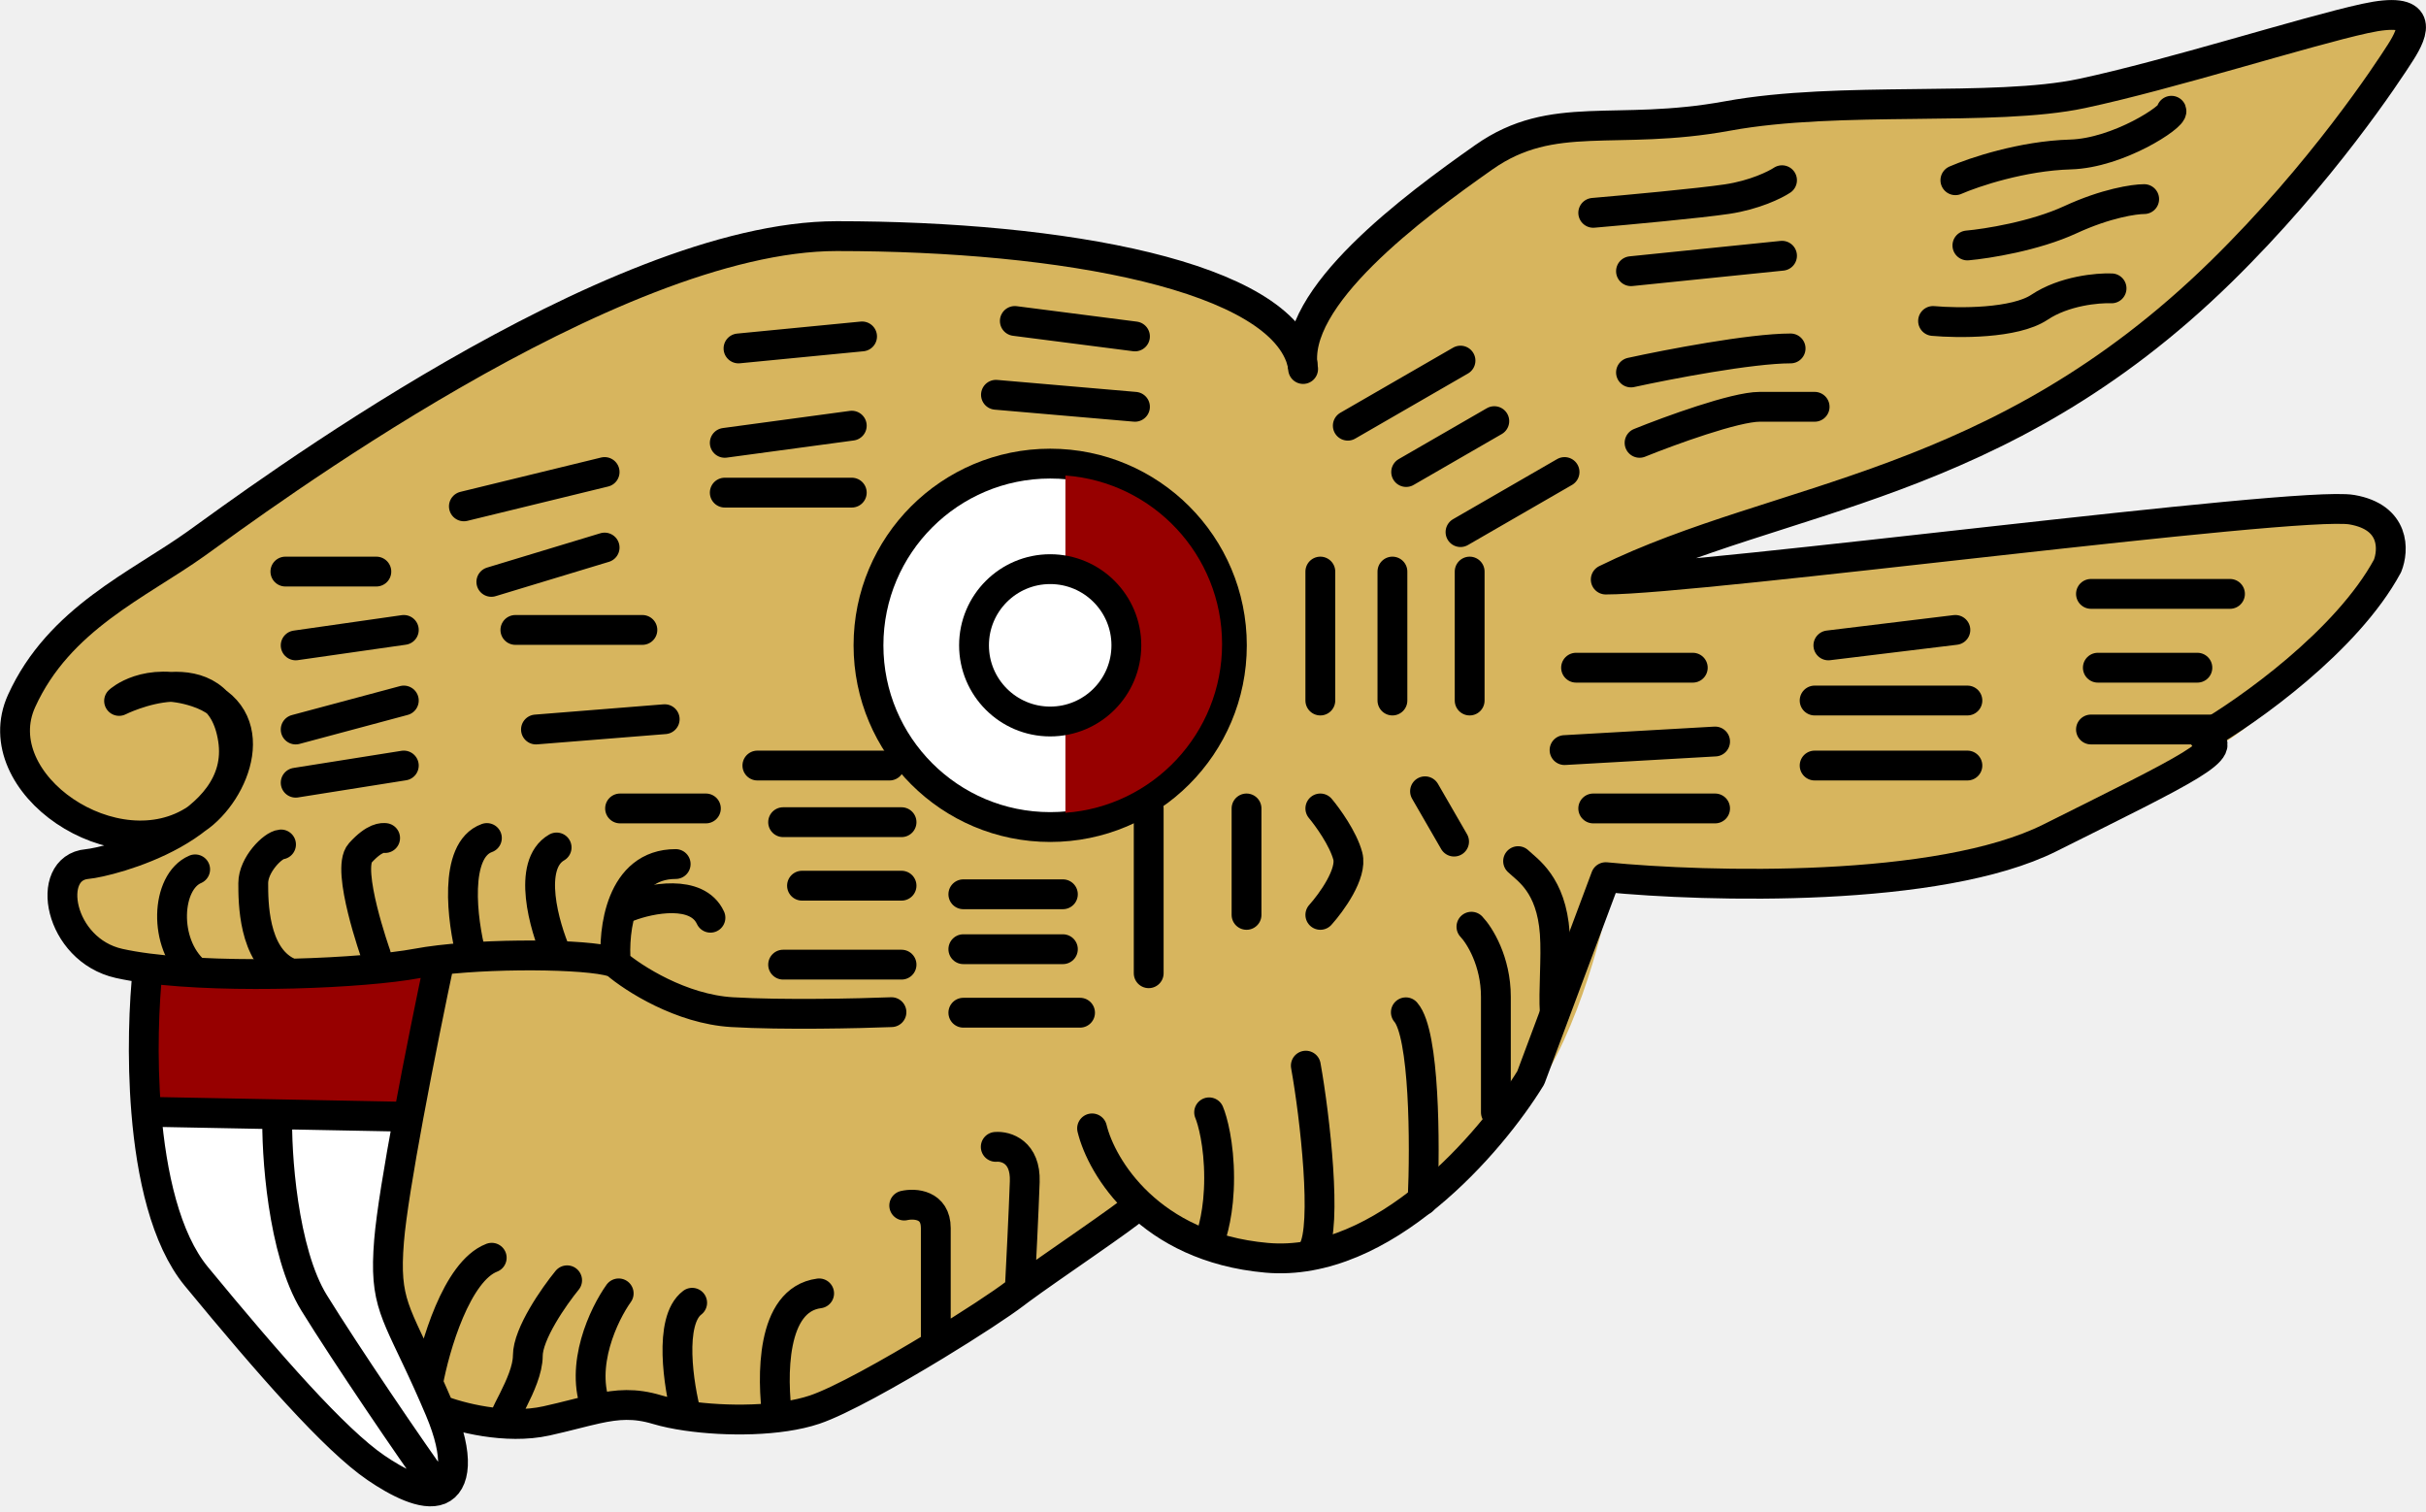
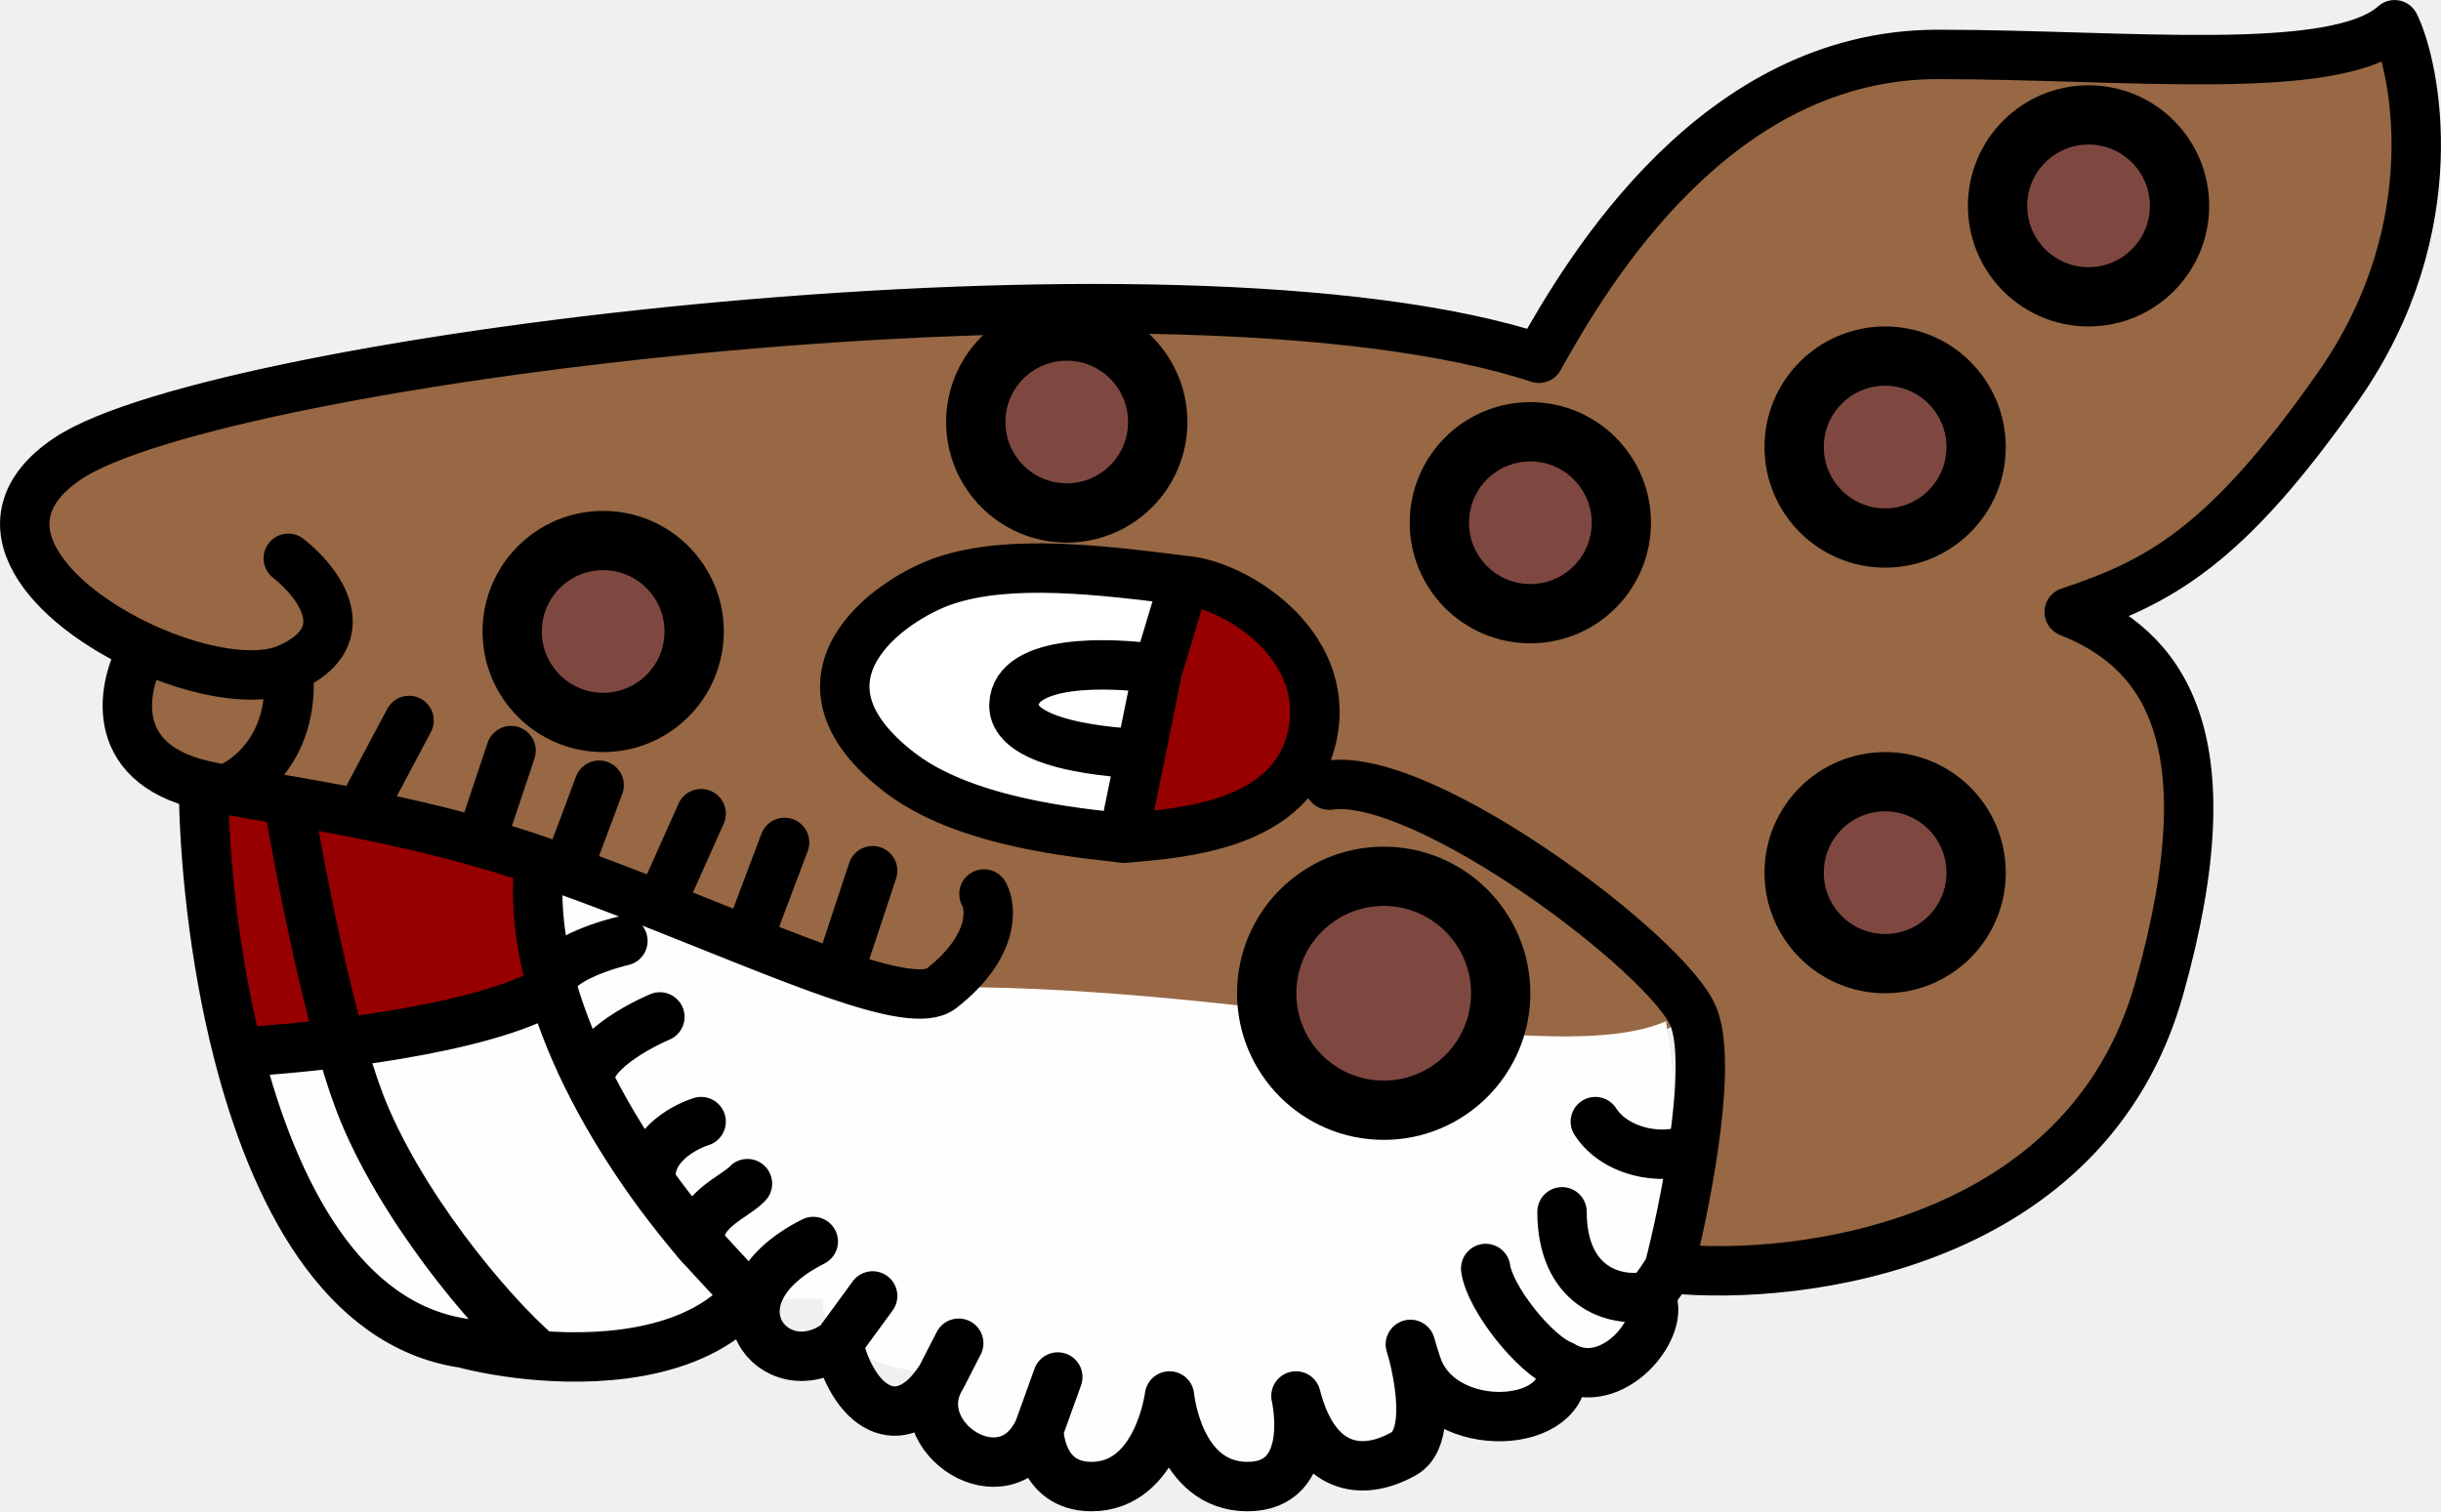
- <svg xmlns="http://www.w3.org/2000/svg" width="244" height="152" viewBox="0 0 244 152" fill="none">
-   <path d="M44.431 144.579C45.707 147.811 46.419 148.551 44.963 150.213C43.191 152.235 41.348 150.958 38.266 148.619C35.183 146.28 18.919 128.528 17.43 126.508C16.24 124.892 14.667 116.197 14.029 112.051H39.754C39.364 114.355 40.009 119.589 39.754 124.181C39.435 129.922 42.837 140.54 44.431 144.579Z" fill="white" />
-   <path d="M10.934 96.689C15.006 99.281 36.383 97.769 45.56 96.689C44.558 99.62 40.034 116.578 38.908 122.069C37.781 127.56 40.008 134.573 42.63 138.891C42.63 138.891 44 143.51 50.94 143.51C56.493 143.51 61.193 141.501 61.193 141.501C61.193 141.501 62.387 140.742 67.384 142.593C72.381 144.444 78.257 144.084 84.315 140.482C86.244 139.335 92.857 135.997 94.704 134.88C96.894 133.556 98.861 133.656 104.631 128.943C108.621 125.686 113.037 122.311 113.885 120.615C114.811 123.854 123.422 127.565 131.75 126.409C140.079 125.252 146.968 118.764 153.215 111.361C158.212 105.438 161.158 94.241 162.006 89.383H186.066C196.708 89.383 206.194 82.442 219.149 77.121C229.514 72.864 238.274 60.541 241.359 54.912C240.742 53.909 238.814 51.812 236.038 51.441C232.567 50.979 218.224 52.136 209.433 53.061C202.4 53.801 177.352 56.608 165.708 57.919C162.314 58.382 157.564 58.798 165.708 56.763C175.887 54.218 203.417 43.807 203.417 43.807C203.417 43.807 230.855 19.229 233.4 16.453C235.436 14.232 240.433 6.174 241.359 2.627C233.028 3.98 211.88 9.571 193.002 10.682C169.405 12.07 163.857 9.914 153.215 13.847C144.701 16.993 130.928 30.312 130.08 34.09C127.689 32.162 118.605 27.566 101.393 24.605C84.18 21.644 67.384 27.227 61.138 30.389C47.05 36 19.495 54.827 13.017 58.898C4.92 63.988 1.208 70.005 1.439 75.094C1.625 79.166 9.932 83.445 13.017 84.062L9.778 86.375C2.144 91.696 5.844 93.451 10.934 96.689Z" fill="#D7B55E" />
-   <path d="M43.328 97.725L14.079 98.414L14.538 112.733L39.423 113.422L43.328 97.725Z" fill="#970000" />
-   <path d="M61.944 96.89C60.438 95.998 50.631 95.798 44.221 96.553C43.403 96.65 42.64 96.762 41.957 96.89C36.605 97.893 23.138 98.451 14.864 97.382C13.808 97.245 12.836 97.082 11.977 96.89C5.905 95.532 4.435 87.273 8.772 86.896C10.925 86.709 24.803 83.269 23.433 74.349C22.064 65.43 11.977 70.492 11.977 70.492C11.977 70.492 14.71 67.957 19.756 69.605C26.755 71.891 23.718 79.68 19.756 82.356C11.664 87.825 -1.598 78.788 2.173 70.492C5.944 62.196 13.959 58.802 19.756 54.653C25.554 50.505 61.451 23.747 84.156 23.747C106.862 23.747 128.946 27.737 131.007 36.616M61.944 96.89C63.703 98.398 68.505 101.49 73.634 101.792C78.763 102.094 86.456 101.918 89.661 101.792M61.944 96.89C61.642 93.558 62.422 86.896 67.957 86.896M44.221 149.825C42.629 150.49 39.925 149.053 37.81 147.611C33.663 144.783 27.062 137.24 19.756 128.378C16.641 124.599 15.228 118.137 14.71 111.809C14.256 106.266 14.489 100.826 14.864 97.382M44.221 96.553C43.417 100.33 42.153 106.515 41.079 112.314C40.137 117.4 39.341 122.188 39.13 124.796C38.621 131.074 39.791 131.855 43.054 139.095C43.417 139.9 43.806 140.785 44.221 141.766C46.253 146.57 45.75 149.185 44.221 149.825M44.221 141.766C46.106 142.52 50.895 143.802 54.968 142.897C57.012 142.443 58.6 141.989 60.013 141.681M27.894 112.061C27.769 115.833 28.42 125.889 31.587 131.018C34.755 136.147 41.33 145.838 44.221 149.825M14.71 111.809L41.079 112.314M114.435 121.24C113.424 122.251 105.514 127.543 102.564 129.731M43.054 139.095C43.719 135.458 45.929 127.846 49.456 126.491M57.04 128.759C55.722 130.371 53.086 134.143 53.086 136.344C53.086 139.095 49.971 143.171 50.749 143.171M62.226 130.075C60.751 132.136 58.242 137.342 60.013 141.681M94.12 135.299C89.585 138.058 84.475 140.911 81.932 141.766C78.43 142.943 73.047 142.972 69.059 142.39C67.935 142.227 66.922 142.014 66.093 141.766C63.836 141.089 62.119 141.222 60.013 141.681M69.059 142.39C68.251 139.353 67.231 132.825 69.616 131.018M78.186 142.551C77.646 138.542 77.512 130.713 82.387 130.075M90.944 121.24C92.003 121.002 94.12 121.123 94.12 123.509C94.12 125.894 94.12 132.363 94.12 135.299M94.12 135.299C97.588 133.191 100.718 131.137 102.107 130.075C102.244 129.97 102.397 129.855 102.564 129.731M100.149 115.34C101.165 115.254 103.17 115.833 103.066 118.841C102.963 121.849 102.688 127.355 102.564 129.731" stroke="black" stroke-width="3" stroke-linecap="round" stroke-linejoin="round" />
-   <path d="M19.629 97.725C16.36 94.89 16.702 88.679 19.629 87.431M28.265 84.927C27.447 84.991 25.47 86.966 25.47 88.817C25.47 90.668 25.47 96.013 28.87 97.725M37.806 96.013C37.806 96.013 34.75 87.41 36.233 85.78C37.715 84.149 38.518 84.263 38.734 84.279M47.38 96.013C46.496 92.61 45.576 85.498 48.971 84.279M55.983 96.013C54.73 93.142 52.976 86.966 55.983 85.23" stroke="black" stroke-width="3" stroke-linecap="round" />
-   <path d="M63.236 91.18C65.419 90.344 70.118 89.397 71.455 92.294" stroke="black" stroke-width="3" stroke-linecap="round" />
-   <path d="M109.838 113.482C110.78 117.379 115.607 125.437 127.373 126.493C139.139 127.549 150 114.865 153.959 108.391L161.502 88.216C171.746 89.222 195.027 89.838 206.189 84.256C220.142 77.28 224.667 75.206 221.651 74.074C226.113 71.497 236.056 64.458 240.129 56.916C240.757 55.344 240.921 52.013 236.546 51.259C231.078 50.316 171.118 58.284 161.502 58.284C179.037 49.674 200.882 49.374 223.413 27.297C233.529 17.385 240.129 7.326 241.449 5.252C242.769 3.178 243.9 0.538 237.866 1.858C231.833 3.178 218.257 7.515 209.394 9.4C200.532 11.286 185.071 9.589 173.758 11.663C162.444 13.737 156.222 10.909 149.245 15.811C142.269 20.713 129.744 29.946 131.064 37.111" stroke="black" stroke-width="3" stroke-linecap="round" stroke-linejoin="round" />
-   <circle cx="105.625" cy="64.9" r="18.275" fill="white" stroke="black" stroke-width="3" stroke-linecap="round" />
-   <path d="M107.157 47.823C115.965 48.464 122.912 55.812 122.912 64.782C122.912 73.753 115.965 81.101 107.157 81.742V47.823Z" fill="#970000" />
-   <circle cx="105.625" cy="64.9" r="7.661" fill="white" stroke="black" stroke-width="3" stroke-linecap="round" />
-   <path d="M28.703 57.483H37.852M29.739 64.906L40.614 63.352M29.739 73.365L40.614 70.451M29.739 78.716L40.614 76.99M46.656 50.923L60.811 47.471M49.418 58.519L60.811 55.067M51.835 63.352H64.609M53.906 73.365L66.853 72.329M74.276 35.042L86.705 33.834M72.895 44.536L85.669 42.81M72.895 49.543H85.669M102.068 32.28L114.152 33.834M100.17 39.703L114.152 40.911M135.557 42.81L146.893 36.266M141.427 47.471L150.292 42.353M146.893 53.513L157.358 47.471M132.795 70.451V57.483M140.046 57.483V70.451M147.814 57.483V70.451M62.365 81.305H70.996M115.533 81.305V97.877M125.373 81.305V92.008M132.795 81.305C133.52 82.168 135.087 84.334 135.557 86.089C136.028 87.845 133.912 90.767 132.795 92.008M143.325 79.579L146.247 84.639M96.89 89.937H106.902M96.89 95.46H106.902M96.89 101.848H108.628M76.175 76.99H89.467M78.764 82.686H90.675M80.663 89.073H90.675M78.764 97.014H90.675M160.243 21.405C163.58 21.117 170.945 20.438 173.707 20.024C176.469 19.61 178.541 18.585 179.231 18.125M164.04 27.274L179.231 25.721M164.04 37.459C167.723 36.653 176.089 35.042 180.094 35.042M164.903 44.536C167.896 43.328 174.501 40.911 176.987 40.911C179.473 40.911 181.705 40.911 182.511 40.911M196.666 18.125C198.508 17.32 203.399 15.674 208.232 15.536C213.065 15.398 218.624 11.713 218.394 11.138M197.875 24.685C199.831 24.512 204.641 23.753 208.232 22.096C211.823 20.438 214.677 20.024 215.655 20.024M194.422 32.28C196.954 32.51 202.639 32.556 205.125 30.899C207.611 29.242 210.994 28.943 212.375 29M158.516 67.15H170.255M157.358 75.436L172.499 74.573M160.243 81.305H172.499M183.892 64.906L196.666 63.352M182.511 70.451H197.875M182.511 76.99H197.875M210.303 59.727H224.286M210.994 67.15H221.006M210.303 73.365H222.387" stroke="black" stroke-width="3" stroke-linecap="round" />
-   <path d="M121.61 111.867C121.946 112.649 122.616 115.064 122.616 118.462C122.616 121.86 121.946 123.948 121.61 124.955M131.335 107.172C132.267 112.351 133.495 123.313 132.064 125.728M143.085 120.712C143.345 114.974 143.274 103.952 141.396 101.806M147.991 93.199C148.811 94.056 150.451 96.664 150.451 100.241C150.451 103.818 150.451 108.96 150.451 111.867M152.686 86.604C153.618 87.498 156.023 88.93 156.375 93.855C156.554 96.359 156.226 99.719 156.375 101.806" stroke="black" stroke-width="3" stroke-linecap="round" />
+ <svg xmlns="http://www.w3.org/2000/svg" width="247" height="153" viewBox="0 0 247 153" fill="none">
+   <path d="M6.897 45.935C79.389 23.391 138.511 32.774 155.722 35.811C160.784 26.699 173.744 5.054 196.083 5.054C214.991 5.054 236.301 7.455 242.303 2.052C244.328 6.102 247.94 22.47 236.601 38.668C225.262 54.867 218.492 58.477 209.38 61.494C218.492 65.121 225.782 73.675 218.492 99.593C211.203 125.511 182.383 129.291 168.884 127.941C169.662 124.927 170.696 120.221 171.367 115.563C172.124 110.31 172.42 105.116 171.367 102.478C151.594 116.607 112.389 106.442 95.258 99.593C93.749 100.776 89.968 100.005 84.803 98.244C82.086 97.317 78.987 96.117 75.633 94.784C72.831 93.67 69.851 92.464 66.77 91.246C63.719 90.04 60.568 88.824 57.39 87.677C56.452 87.339 55.512 87.006 54.572 86.682C52.589 85.998 50.592 85.378 48.611 84.816C44.373 83.613 40.204 82.669 36.382 81.905C33.79 81.386 31.357 80.95 29.17 80.572C26.67 80.14 24.491 79.783 22.764 79.464C21.927 79.309 21.196 79.164 20.586 79.023C10.63 76.725 12.414 68.797 14.55 65.121C5.161 60.83 -4.167 49.376 6.897 45.935Z" fill="#976843" />
+   <path d="M24.199 106.392L21.605 81.044L54.028 87.803V101.637L35.871 106.392H24.199Z" fill="#970000" />
+   <path d="M134.629 74.333C136.506 65.136 126.684 59.131 121.679 58.756L118.874 71.705L115.486 84.843C121.554 84.342 132.753 83.529 134.629 74.333Z" fill="#970000" />
+   <path d="M96.232 99.907C127.572 99.907 157.346 108.265 168.586 103.366L170.377 116.708C170.377 124.378 168.649 134.516 162.29 136.652C160.204 137.353 158.337 137.067 156.722 136.231C158.332 139.284 158.873 142.305 156.304 143.857C151.027 147.044 143.594 139.702 141.919 136.838C143.7 140.178 142.545 146.507 136.682 146.507C130.708 146.507 131.377 142.653 130.735 140.726C131.618 144.66 131.987 152.481 126.399 152.288C121.515 152.12 119.71 147.156 119.278 143.763C119.335 146.699 118.332 150.767 113.873 150.602C108.67 150.409 103.515 147.792 101.588 146.507C95.229 148.434 95.063 142.847 93.676 138.759C86.413 138.759 82.415 133.194 83.424 131.465H72.184C71.608 133.338 66.305 136.998 49.705 136.652C33.105 136.307 25.208 116.335 23.335 106.392L55.325 99.907V86.506C57.63 87.227 76.098 99.907 96.232 99.907Z" fill="#FFFEFE" />
+   <path d="M115.701 76.283L113.956 84.843C111.954 84.467 98.716 83.818 91.434 78.275C78.861 68.703 88.483 61.225 94.114 59.349C100.702 57.153 111.704 57.693 120.149 58.756L117.446 67.724L115.701 76.283Z" fill="white" />
+   <path d="M119.867 58.756C111.422 57.693 102.245 56.56 95.657 58.756C90.026 60.632 78.579 68.703 91.153 78.275C98.434 83.818 111.672 84.467 113.674 84.843C119.742 84.342 130.94 83.529 132.817 74.333C134.694 65.137 124.872 59.132 119.867 58.756ZM113.674 84.843L117.164 67.724M119.867 58.756L117.164 67.724M115.419 76.283C115.419 76.283 102.451 75.985 102.601 71.331C102.751 66.676 112.372 66.987 117.164 67.724" stroke="black" stroke-width="5" stroke-linejoin="round" />
+   <path d="M168.884 128.393C182.383 129.743 211.203 125.963 218.492 100.045C225.782 74.127 218.492 65.573 209.381 61.946C218.492 58.929 225.262 55.319 236.601 39.121C247.94 22.922 244.328 6.554 242.303 2.505C236.301 7.907 214.992 5.507 196.083 5.507C173.744 5.507 160.785 27.151 155.722 36.263C119.216 24.256 22.083 36.263 6.897 46.388C-2.744 52.815 5.161 61.282 14.55 65.573C19.951 68.041 25.843 69.127 29.17 67.648C36.46 64.409 32.208 58.874 29.17 56.512M29.17 67.648C29.929 75.381 25.215 79.049 22.764 79.916M168.884 128.393C168.436 129.156 167.786 130.124 166.945 131.171M168.884 128.393C169.662 125.379 170.696 120.674 171.367 116.016M134.51 79.475C144.083 78.039 168.884 96.707 171.367 102.93C172.42 105.569 172.124 110.762 171.367 116.016M22.764 79.916C21.927 79.761 21.196 79.616 20.586 79.475C10.63 77.177 12.414 69.25 14.55 65.573M20.586 79.475C20.651 86.601 21.594 96.746 24.076 106.489M99.567 90.484C100.364 91.921 100.62 95.843 95.259 100.045C93.749 101.229 89.968 100.457 84.803 98.696M59.971 110.088C58.309 106.865 56.889 103.481 55.899 100.045C54.664 95.755 54.1 91.382 54.572 87.134M36.382 82.357C40.205 83.121 44.373 84.065 48.611 85.268C50.592 85.831 52.589 86.45 54.572 87.134C55.512 87.458 56.452 87.791 57.39 88.129M29.17 81.024C30.298 87.848 33.319 103.504 36.382 111.546C40.212 121.598 49.306 132.704 54.572 137.203M22.764 79.916C24.491 80.235 26.67 80.592 29.17 81.024C31.357 81.403 33.79 81.838 36.382 82.357M75.633 119.806C74.359 121.211 70.062 122.655 70.945 126.154C68.975 123.943 74.8 130.374 75.633 131.171C70.764 136.852 61.786 137.772 54.572 137.203C51.574 136.967 48.88 136.473 46.913 135.958C34.63 134.138 27.706 120.744 24.076 106.489M24.076 106.489C31.775 106.092 48.92 104.247 55.899 100.045M55.899 100.045C55.153 97.737 60.342 95.878 63.03 95.237M84.803 98.696L88.301 88.129M57.39 88.129C60.568 89.276 63.719 90.493 66.77 91.698C69.851 92.916 72.831 94.123 75.633 95.237C78.987 96.57 82.087 97.77 84.803 98.696M75.633 95.237L79.389 85.268M66.77 91.698L70.945 82.357M57.39 88.129L60.626 79.475M48.611 85.268L51.713 75.974M36.382 82.357L41.393 72.925M107.035 139.378L105.115 144.71M105.115 144.71C105.115 144.71 105.115 150.466 110.447 150.466C117.186 150.466 118.339 141.297 118.339 141.297C118.339 141.297 119.192 150.466 126.231 150.466C133.269 150.466 131.136 141.297 131.136 141.297C133.038 148.753 137.713 149.573 142.049 147.141C146.385 144.71 140.93 130.858 143.371 138.186C145.813 145.514 159.077 144.71 158.058 138.186M105.115 144.71C101.703 152.172 91.509 145.406 95.259 139.378M84.803 135.958C86.587 143.136 91.539 145.359 95.259 139.378L97.01 135.958M88.301 131.171L84.803 135.958M82.293 125.662C70.945 131.398 78.338 140.745 84.803 135.958M70.945 126.154C70.945 126.154 68.32 123.128 65.948 119.806M70.945 113.527C69.006 114.142 65.291 116.26 65.948 119.806M65.948 119.806C63.83 116.84 61.76 113.556 59.971 110.088M66.77 102.93C63.872 104.17 58.455 107.337 59.971 110.088M166.945 131.171C168.884 134.046 163.129 141.297 158.058 138.186C155.261 137.098 150.739 131.366 150.333 128.393M166.945 131.171C163.204 131.961 158.058 130.098 158.058 122.656M171.367 116.016C169.341 117.506 163.744 117.102 161.429 113.527" stroke="black" stroke-width="5" stroke-linecap="round" stroke-linejoin="round" />
+   <circle cx="211.336" cy="20.837" r="9.206" fill="#7E4841" stroke="black" stroke-width="6" />
+   <circle cx="190.753" cy="45.25" r="9.206" fill="#7E4841" stroke="black" stroke-width="6" />
+   <circle cx="190.753" cy="88.33" r="9.206" fill="#7E4841" stroke="black" stroke-width="6" />
+   <circle cx="154.853" cy="52.909" r="9.206" fill="#7E4841" stroke="black" stroke-width="6" />
+   <circle cx="107.943" cy="42.715" r="9.206" fill="#7E4841" stroke="black" stroke-width="6" />
+   <circle cx="61.033" cy="63.918" r="9.206" fill="#7E4841" stroke="black" stroke-width="6" />
+   <circle cx="140.014" cy="100.536" r="11.839" fill="#7E4841" stroke="black" stroke-width="6" />
</svg>
